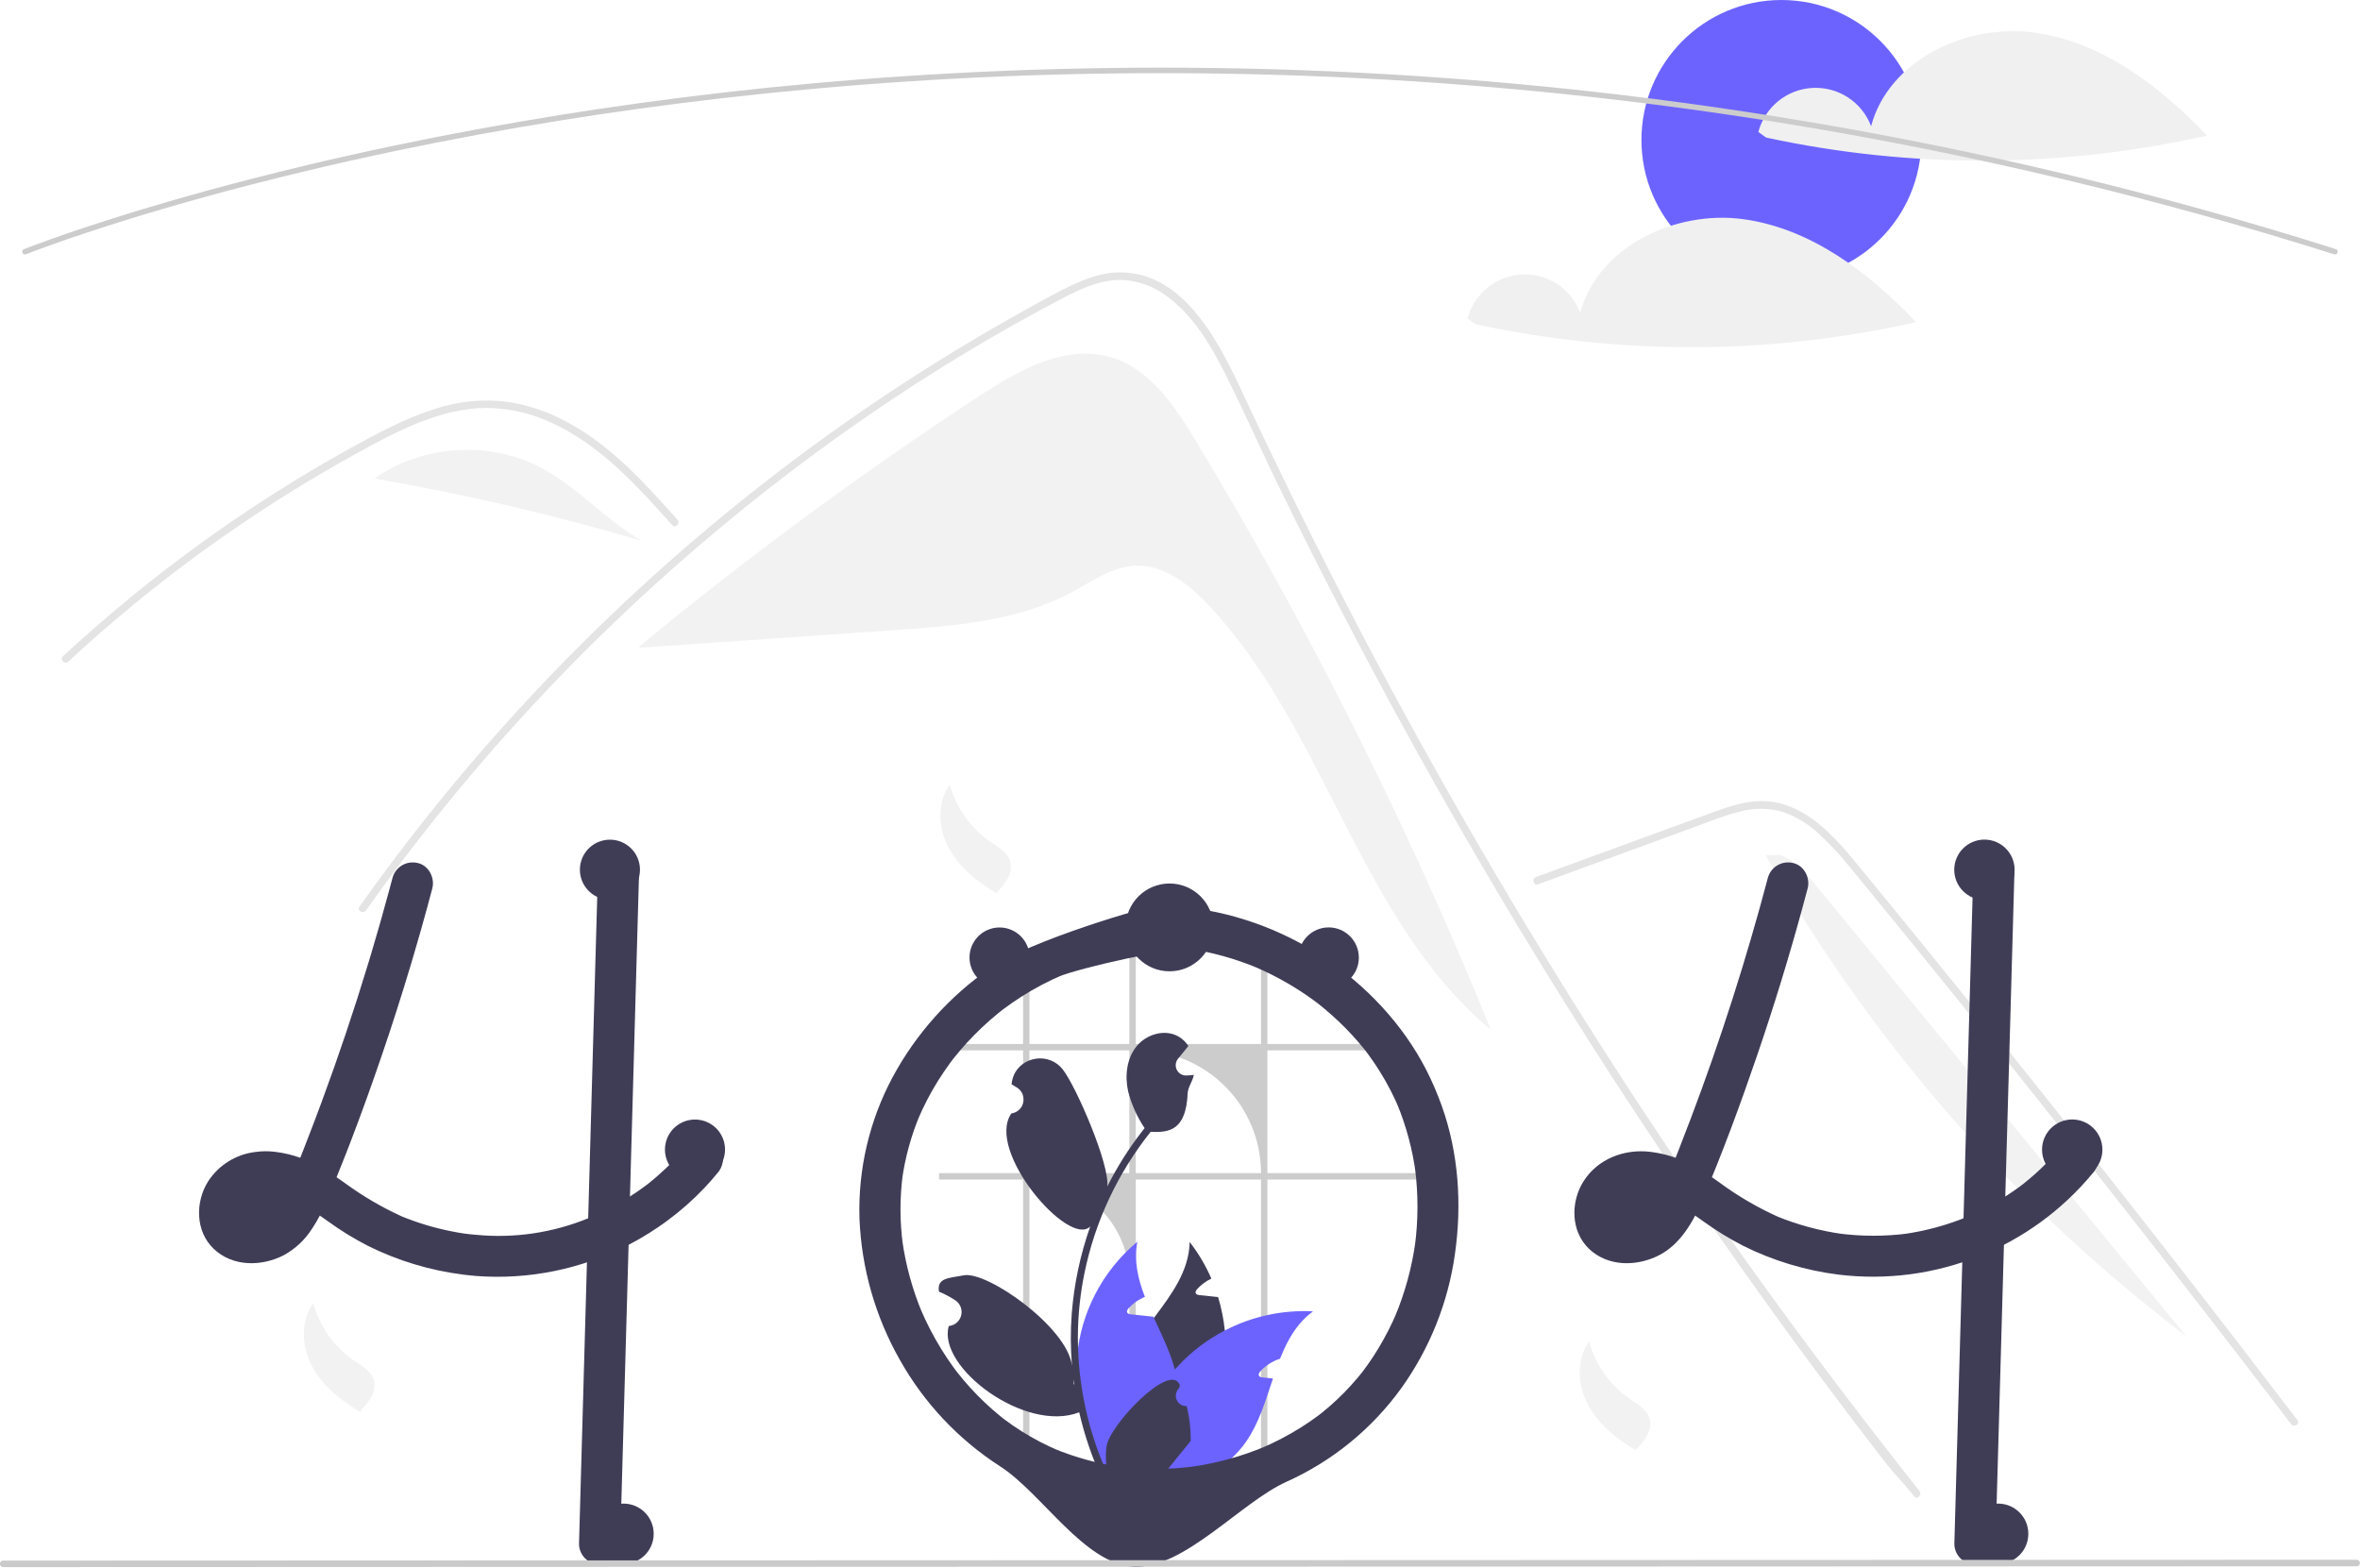
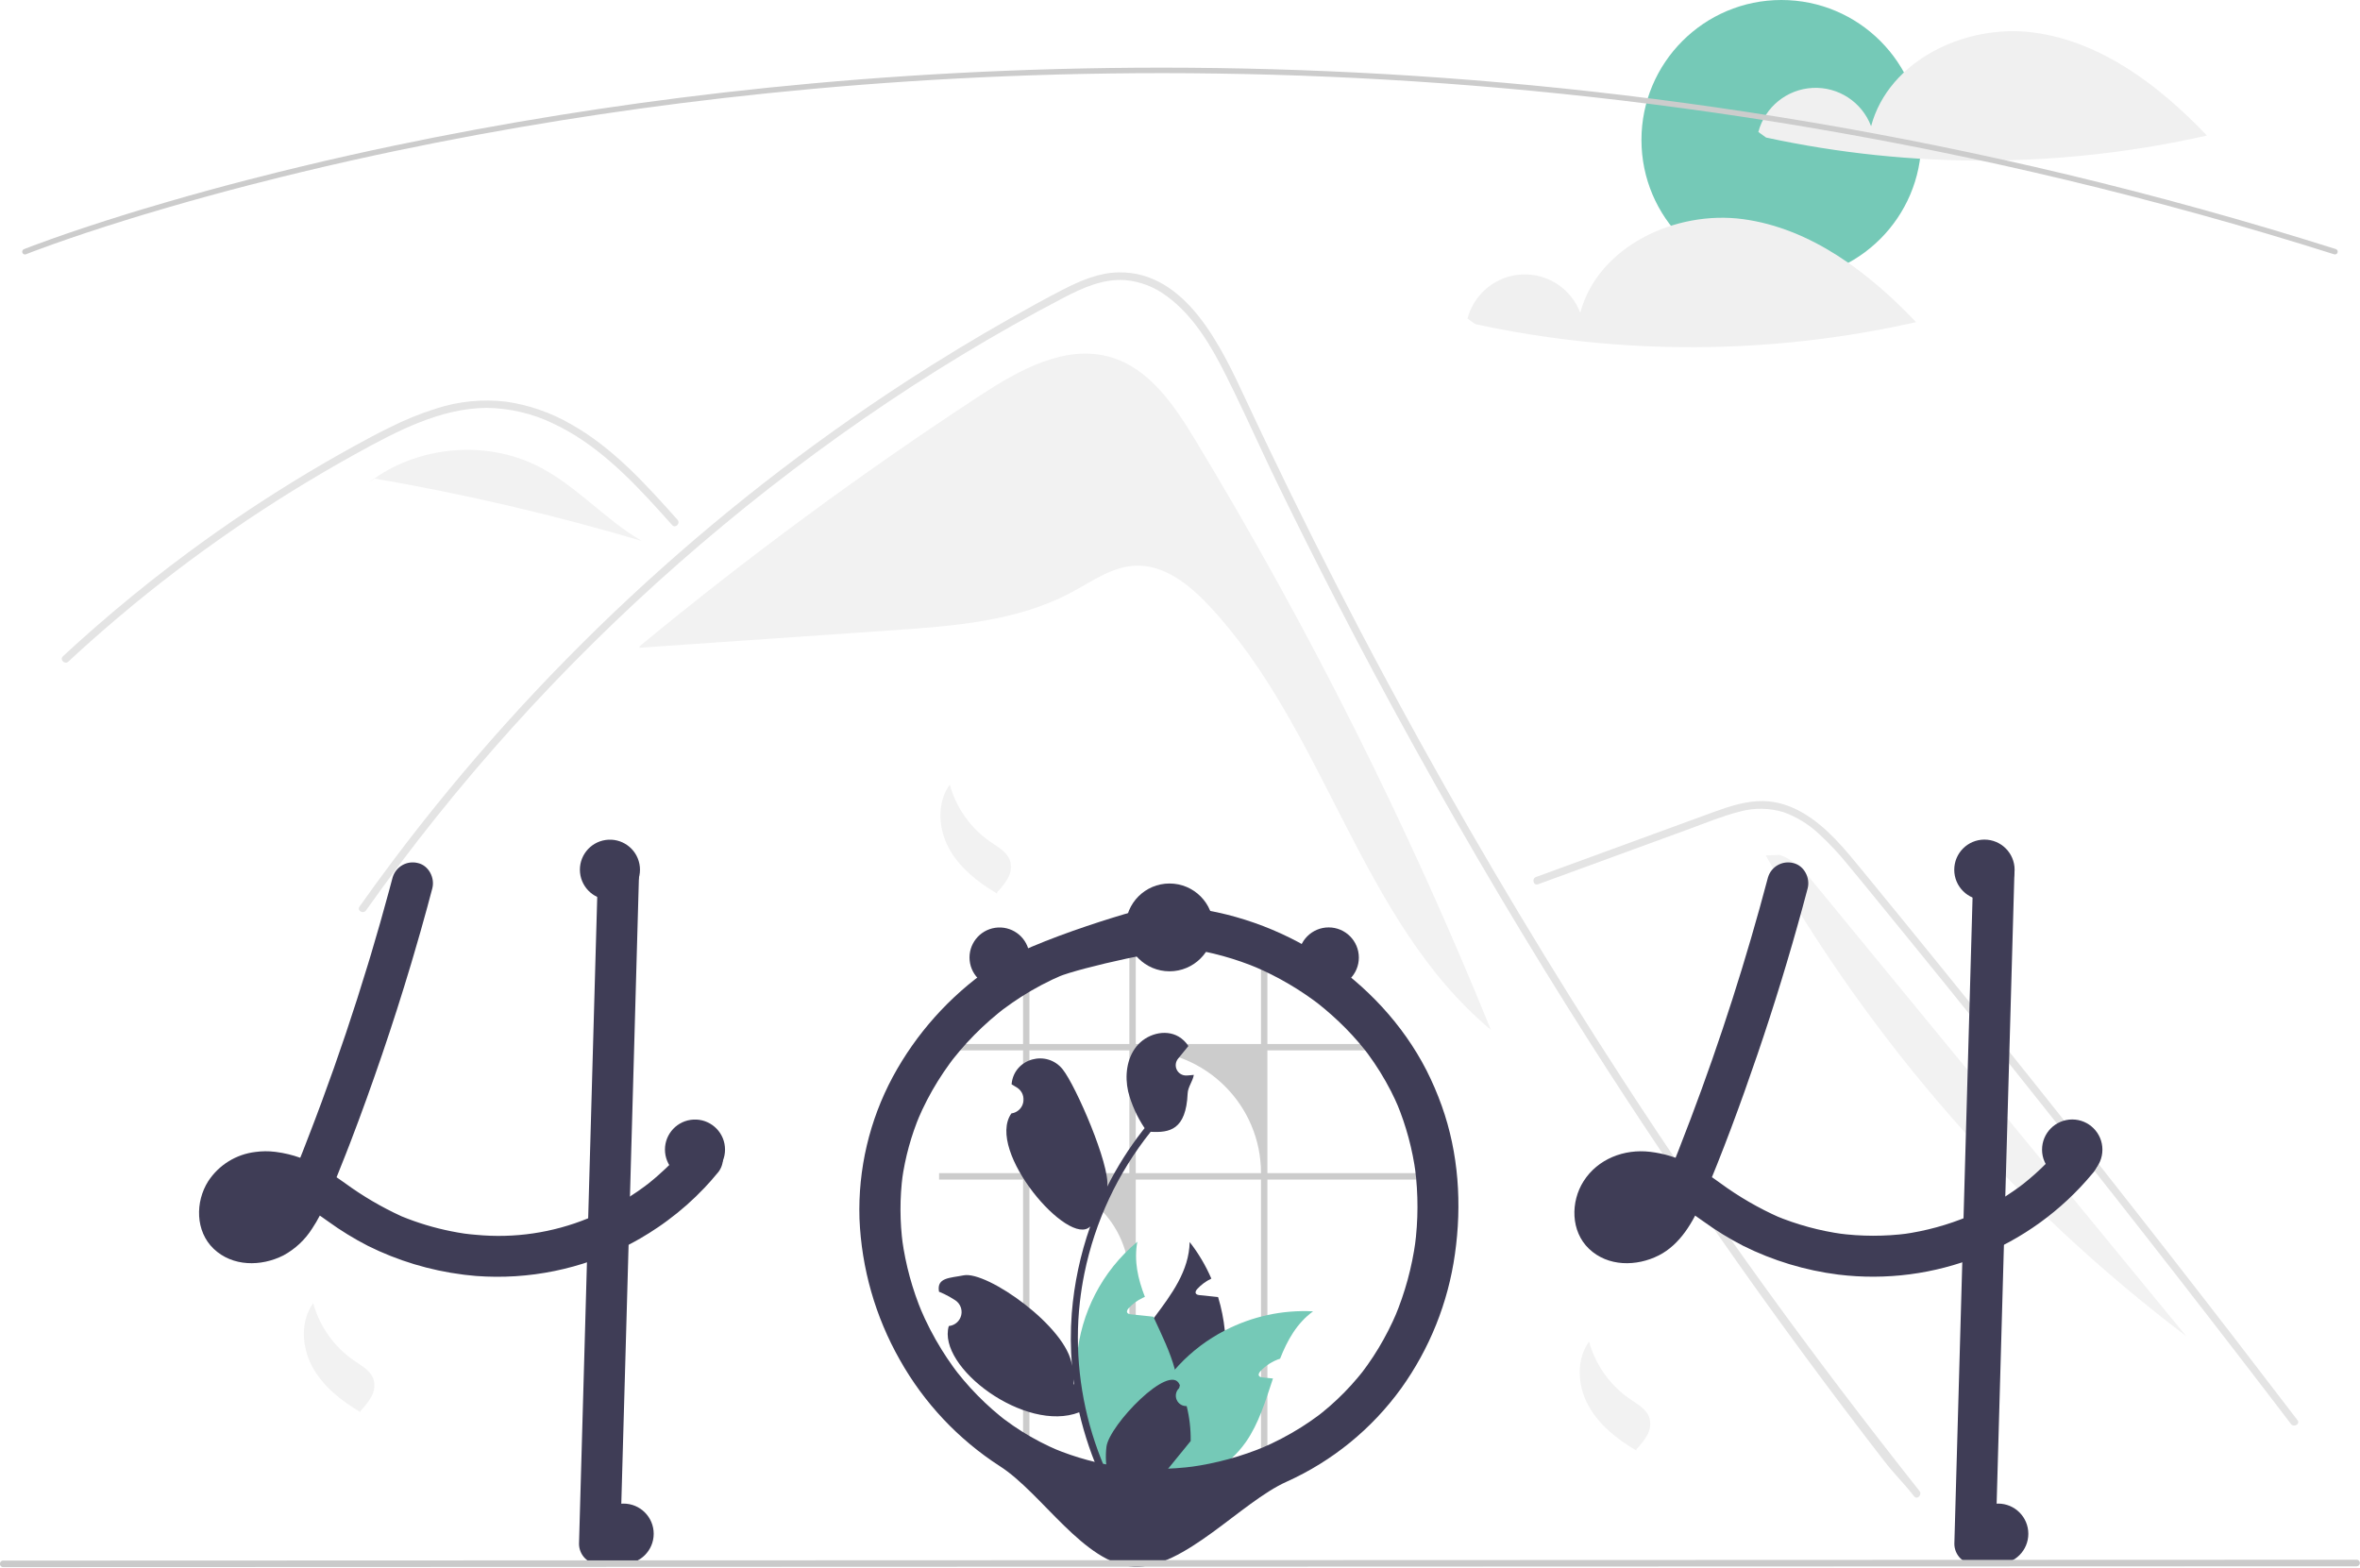
<svg xmlns="http://www.w3.org/2000/svg" data-name="Layer 1" width="860.131" height="571.148" viewBox="0 0 860.131 571.148">
  <path d="M605.67,324.953c-7.669-12.684-16.757-26.228-30.99-30.37-16.482-4.796-33.413,4.732-47.775,14.135a1392.157,1392.157,0,0,0-123.893,91.283l.043.492q46.226-3.188,92.451-6.376c22.265-1.535,45.296-3.283,64.972-13.816,7.467-3.997,14.745-9.336,23.206-9.708,10.512-.462,19.677,6.879,26.88,14.549,42.607,45.371,54.937,114.754,102.738,154.616A1516.995,1516.995,0,0,0,605.67,324.953Z" transform="translate(-169.9343 -164.426)" fill="#f2f2f2" />
  <path d="M867.571,709.781c-4.712-5.95-6.637-7.343-11.285-13.348q-56.764-73.416-106.708-151.792-33.924-53.23-64.483-108.504-14.549-26.278-28.3-52.969-10.67-20.695-20.865-41.638c-1.944-3.988-3.832-7.994-5.711-12.009-4.428-9.442-8.773-18.93-13.439-28.244-5.317-10.616-11.789-21.745-21.553-28.877a29.405,29.405,0,0,0-15.319-5.895c-7.948-.513-15.282,2.769-22.176,6.353-50.439,26.301-97.659,59.276-140.37,96.798A730.778,730.778,0,0,0,303.322,496.247c-1.008,1.439-3.392.064-2.374-1.384q6.009-8.498,12.257-16.813A734.817,734.817,0,0,1,500.805,303.064q18.248-11.826,37.183-22.542c6.362-3.603,12.752-7.16,19.251-10.497,6.371-3.273,13.137-6.215,20.416-6.325,24.77-.385,37.595,27.667,46.405,46.542q4.153,8.911,8.406,17.766,16.075,33.621,33.387,66.628,10.685,20.379,21.837,40.52,34.707,62.718,73.779,122.897c34.506,53.143,68.737,100.089,108.046,149.785C870.596,709.213,868.662,711.175,867.571,709.781Z" transform="translate(-169.9343 -164.426)" fill="#e4e4e4" />
  <path d="M414.916,355.804c-1.439-1.604-2.869-3.209-4.318-4.813-11.422-12.633-23.679-25.118-39.364-32.361a57.11,57.11,0,0,0-23.927-5.546c-8.562.028-16.932,2.273-24.843,5.418-3.74,1.494-7.398,3.19-11.001,4.996-4.116,2.072-8.159,4.281-12.183,6.509q-11.331,6.27-22.368,13.091-21.961,13.572-42.546,29.216-10.671,8.113-20.902,16.758-9.516,8.031-18.646,16.492c-1.302,1.201-3.245-.743-1.944-1.943,1.604-1.494,3.227-2.979,4.85-4.446q6.875-6.215,13.971-12.193,12.939-10.918,26.549-20.993,21.163-15.676,43.783-29.225,11.304-6.765,22.918-12.963c2.338-1.247,4.703-2.466,7.096-3.621a113.116,113.116,0,0,1,16.868-6.866,60.006,60.006,0,0,1,25.476-2.503,66.327,66.327,0,0,1,23.505,8.131c15.401,8.608,27.346,21.919,38.97,34.909C418.033,355.171,416.099,357.124,414.916,355.804Z" transform="translate(-169.9343 -164.426)" fill="#e4e4e4" />
  <path d="M730.477,486.711l36.905-13.498,18.323-6.702c5.968-2.183,11.921-4.667,18.09-6.23a28.539,28.539,0,0,1,16.374.209,37.738,37.738,0,0,1,12.771,7.917,103.64,103.64,0,0,1,10.475,11.186c3.989,4.794,7.92,9.639,11.868,14.467q24.441,29.891,48.563,60.041,24.121,30.15,47.92,60.556,23.857,30.48,47.385,61.216,2.882,3.765,5.76,7.534c1.06,1.388,3.449.02,2.375-1.388Q983.582,650.974,959.549,620.184q-24.092-30.864-48.516-61.466-24.424-30.601-49.179-60.937-6.167-7.558-12.354-15.099c-3.48-4.241-6.92-8.527-10.736-12.474-7.005-7.245-15.758-13.648-26.234-13.822-6.16-.102-12.121,1.852-17.844,3.923-6.17,2.232-12.325,4.506-18.486,6.759l-37.163,13.592-9.291,3.398c-1.649.603-.937,3.262.731,2.652Z" transform="translate(-169.9343 -164.426)" fill="#e4e4e4" />
  <path d="M366.377,334.526c-18.754-9.639-42.771-7.751-60.005,4.291a855.847,855.847,0,0,1,97.371,22.726C390.46,353.759,380.07,341.563,366.377,334.526Z" transform="translate(-169.9343 -164.426)" fill="#f2f2f2" />
  <path d="M306.188,338.784l-3.61,2.935c1.221-1.027,2.491-1.99,3.795-2.901C306.311,338.807,306.249,338.795,306.188,338.784Z" transform="translate(-169.9343 -164.426)" fill="#f2f2f2" />
  <path d="M831.549,486.846c-3.633-4.422-7.56-9.052-12.994-10.848l-5.073.2A575.436,575.436,0,0,0,966.749,651.418Q899.149,569.132,831.549,486.846Z" transform="translate(-169.9343 -164.426)" fill="#f2f2f2" />
  <path d="M516.084,450.367A37.481,37.481,0,0,0,531.015,471.325c2.82,1.92,6.157,3.762,7.122,7.035a8.379,8.379,0,0,1-.874,6.15,24.884,24.884,0,0,1-3.861,5.041l-.137.512c-6.998-4.147-13.656-9.393-17.522-16.551s-4.406-16.539.341-23.145" transform="translate(-169.9343 -164.426)" fill="#f2f2f2" />
  <path d="M749.084,653.367A37.481,37.481,0,0,0,764.015,674.325c2.82,1.92,6.157,3.762,7.122,7.035a8.379,8.379,0,0,1-.874,6.15,24.884,24.884,0,0,1-3.861,5.041l-.137.512c-6.998-4.147-13.656-9.393-17.522-16.551s-4.406-16.539.341-23.145" transform="translate(-169.9343 -164.426)" fill="#f2f2f2" />
  <path d="M284.084,639.367A37.481,37.481,0,0,0,299.015,660.325c2.82,1.92,6.157,3.762,7.122,7.035a8.379,8.379,0,0,1-.874,6.15,24.884,24.884,0,0,1-3.861,5.041l-.137.512c-6.998-4.147-13.656-9.393-17.522-16.551s-4.406-16.539.341-23.145" transform="translate(-169.9343 -164.426)" fill="#f2f2f2" />
-   <circle cx="649.249" cy="51" r="51" fill="#6c63ff" />
+   <circle cx="649.249" cy="51" r="51" fill="#75c9b7" />
  <path d="M911.219,176.296c-24.717-3.341-52.935,10.019-59.341,34.124a21.597,21.597,0,0,0-41.094,2.109l2.83,2.027a372.275,372.275,0,0,0,160.659-.726C957.079,195.76,935.935,179.637,911.219,176.296Z" transform="translate(-169.9343 -164.426)" fill="#f0f0f0" />
  <path d="M805.219,244.296c-24.717-3.341-52.935,10.019-59.341,34.124a21.597,21.597,0,0,0-41.094,2.109l2.83,2.027a372.275,372.275,0,0,0,160.659-.726C851.079,263.76,829.935,247.637,805.219,244.296Z" transform="translate(-169.9343 -164.426)" fill="#f0f0f0" />
  <path d="M1020.946,257.154a.982.982,0,0,1-.302-.047C756.237,173.489,523.199,184.424,374.264,208.321c-20.269,3.251-40.591,7.006-60.404,11.161-5.058,1.06-10.306,2.195-15.597,3.378-6.319,1.407-12.554,2.856-18.532,4.306q-3.873.917-7.595,1.849c-3.758.928-7.572,1.895-11.66,2.957-4.568,1.178-9.209,2.413-13.797,3.672a.442.442,0,0,1-.051.015l0.0.001c-5.183,1.415-10.338,2.871-15.323,4.325-2.698.779-5.304,1.548-7.799,2.307-.279.077-.526.151-.776.228l-.536.163c-.311.095-.617.188-.924.275l-.02.006 0.0.001-.812.252c-.968.293-1.912.579-2.841.864-24.545,7.566-38.038,12.949-38.171,13.002a1,1,0,1,1-.744-1.856c.134-.053,13.693-5.463,38.328-13.058.932-.286,1.879-.572,2.85-.866l.754-.234c.026-.01.052-.018.078-.025.305-.087.61-.18.919-.273l.537-.163c.268-.081.531-.161.801-.235,2.479-.754,5.093-1.524,7.798-2.307,4.987-1.455,10.147-2.911,15.334-4.328.016-.006.033-.01.049-.015v-.001c4.604-1.263,9.263-2.503,13.845-3.685,4.094-1.063,7.915-2.032,11.68-2.962q3.738-.93,7.609-1.853c5.985-1.451,12.233-2.902,18.563-4.312,5.299-1.184,10.556-2.322,15.622-3.383,19.843-4.162,40.198-7.923,60.497-11.179C523.096,182.415,756.467,171.463,1021.246,255.201a1.0 1,0,0,1-.301,1.953Z" transform="translate(-169.9343 -164.426)" fill="#ccc" />
  <path d="M432.923,584.266a6.729,6.729,0,0,0-1.7-2.67,6.43,6.43,0,0,0-.92-.71c-2.61-1.74-6.51-2.13-8.99,0a5.81,5.81,0,0,0-.69.71q-1.11,1.365-2.28,2.67c-1.28,1.46-2.59,2.87-3.96,4.24-.39.38-.78.77-1.18,1.15-.23.23-.46.45-.69.67-.88.84-1.78,1.65-2.69,2.45-.48.43-.96.85-1.45,1.26-.73.61-1.46,1.22-2.2,1.81-.07.05-.14.1-.21.16-.02.01-.03.03-.05.04-.01,0-.02,0-.03.02a.179.179,0,0,0-.07.05c-.22.15-.37.25-.48.34.04-.02.08-.05.12-.07-.18.14-.37.28-.55.42-1.75,1.29-3.54,2.53-5.37,3.69a99.21,99.21,0,0,1-14.22,7.55c-.33.13-.67.27-1.01.4a85.97,85.97,0,0,1-40.85,6.02q-2.13-.165-4.26-.45c-1.64-.24-3.27-.53-4.89-.86a97.932,97.932,0,0,1-18.02-5.44,118.652,118.652,0,0,1-20.66-12.12c-1-.71-2.01-1.42-3.02-2.11,1.15-2.82,2.28-5.64,3.38-8.48.55-1.37,1.08-2.74,1.6-4.12,4.09-10.63,7.93-21.36,11.61-32.13q5.58-16.365,10.53-32.92.51-1.68.99-3.36,2.595-8.745,4.98-17.53c.15-.57.31-1.13.45-1.7q.69-2.52,1.35-5.04c1-3.79-1.26-8.32-5.24-9.23a7.634,7.634,0,0,0-9.22,5.24c-.43,1.62-.86,3.23-1.3,4.85q-3.165,11.745-6.66,23.41-.51,1.68-1.02,3.36-7.71,25.41-16.93,50.31-1.11,3.015-2.25,6.01c-.37.98-.74,1.96-1.12,2.94-.73,1.93-1.48,3.86-2.23,5.79-.43,1.13-.87,2.26-1.31,3.38-.29.71-.57,1.42-.85,2.12a41.809,41.809,0,0,0-8.81-2.12l-.48-.06a27.397,27.397,0,0,0-7.01.06,23.914,23.914,0,0,0-17.24,10.66c-4.77,7.51-4.71,18.25,1.98,24.63,6.89,6.57,17.32,6.52,25.43,2.41a28.351,28.351,0,0,0,10.52-9.86,50.569,50.569,0,0,0,2.74-4.65c.21.14.42.28.63.43.8.56,1.6,1.13,2.39,1.69a111.738,111.738,0,0,0,14.51,8.91,108.359,108.359,0,0,0,34.62,10.47c.27.03.53.07.8.1,1.33.17,2.67.3,4.01.41a103.782,103.782,0,0,0,55.58-11.36q2.175-1.125,4.31-2.36,3.315-1.92,6.48-4.08c1.15-.78,2.27-1.57,3.38-2.4a101.042,101.042,0,0,0,13.51-11.95q2.355-2.475,4.51-5.11a8.061,8.061,0,0,0,2.2-5.3A7.564,7.564,0,0,0,432.923,584.266Zm-165.59,23.82c.21-.15.42-.31.62-.47C267.893,607.766,267.603,607.936,267.333,608.086Zm3.21-3.23c-.23.26-.44.52-.67.78a23.366,23.366,0,0,1-2.25,2.2c-.11.1-.23.2-.35.29a.01.01,0,0,0-.01.01,3.804,3.804,0,0,0-.42.22q-.645.39-1.32.72a17.005,17.005,0,0,1-2.71.75,16.799,16.799,0,0,1-2.13.02h-.02a14.823,14.823,0,0,1-1.45-.4c-.24-.12-.47-.26-.7-.4-.09-.08-.17-.16-.22-.21a2.44,2.44,0,0,1-.27-.29.01.01,0,0,0-.01-.01c-.11-.2-.23-.4-.34-.6a.031.031,0,0,1-.01-.02c-.08-.25-.15-.51-.21-.77a12.511,12.511,0,0,1,.01-1.37,13.467,13.467,0,0,1,.54-1.88,11.068,11.068,0,0,1,.69-1.26c.02-.04.12-.2.23-.38.01-.01.01-.01.01-.02.15-.17.3-.35.46-.51.27-.3.56-.56.85-.83a18.022,18.022,0,0,1,1.75-1.01,19.481,19.481,0,0,1,2.93-.79,24.989,24.989,0,0,1,4.41.04,30.301,30.301,0,0,1,4.1,1.01,36.945,36.945,0,0,1-2.77,4.54C270.623,604.746,270.583,604.806,270.543,604.856Zm-11.12-3.29a2.18,2.18,0,0,1-.31.39A1.409,1.409,0,0,1,259.423,601.566Z" transform="translate(-169.9343 -164.426)" fill="#3f3d56" />
  <path d="M402.863,482.136q-.135,4.71-.27,9.42-.285,10.455-.59,20.92-.315,11.775-.66,23.54-.165,6.075-.34,12.15-.465,16.365-.92,32.72c-.03,1.13-.07,2.25-.1,3.38q-.225,8.115-.45,16.23-.255,8.805-.5,17.61-.18,6.6-.37,13.21-1.35,47.895-2.7,95.79a7.648,7.648,0,0,1-7.5,7.5,7.561,7.561,0,0,1-7.5-7.5q.75-26.94,1.52-53.88.675-24.36,1.37-48.72.225-8.025.45-16.06.345-12.09.68-24.18c.03-1.13.07-2.25.1-3.38.02-.99.05-1.97.08-2.96q.66-23.475,1.32-46.96.27-9.24.52-18.49.3-10.545.6-21.08c.09-3.09.17-6.17.26-9.26a7.648,7.648,0,0,1,7.5-7.5A7.561,7.561,0,0,1,402.863,482.136Z" transform="translate(-169.9343 -164.426)" fill="#3f3d56" />
  <path d="M814.291,484.217a893.238,893.238,0,0,1-28.161,87.941c-3.007,7.946-6.083,15.877-9.371,23.712l.756-1.792a54.583,54.583,0,0,1-5.59,10.612q-.229.321-.467.636,1.166-1.49.443-.589c-.254.301-.505.602-.768.895a23.664,23.664,0,0,1-2.249,2.203q-.301.258-.612.504l.938-.729c-.109.257-.873.597-1.111.743a18.254,18.254,0,0,1-2.405,1.219l1.792-.756a19.086,19.086,0,0,1-4.231,1.161l1.994-.268a17.021,17.021,0,0,1-4.298.046l1.994.268a14.002,14.002,0,0,1-3.405-.917l1.792.756a12.012,12.012,0,0,1-1.679-.896c-.271-.177-1.105-.809-.015.025,1.133.866.146.074-.088-.156-.194-.192-.37-.4-.56-.595-.882-.905.996,1.557.397.499a18.182,18.182,0,0,1-.878-1.637l.756,1.792a11.925,11.925,0,0,1-.728-2.651l.268,1.994a13.651,13.651,0,0,1-.003-3.405l-.268,1.994a15.964,15.964,0,0,1,.995-3.68l-.756,1.792a16.729,16.729,0,0,1,1.178-2.298,6.729,6.729,0,0,1,.729-1.071c.049.016-1.269,1.513-.569.757.183-.198.354-.406.539-.602.296-.314.614-.601.926-.898,1.045-.994-1.462.966-.257.179a19.049,19.049,0,0,1,2.749-1.499l-1.792.756a20.311,20.311,0,0,1,4.995-1.34l-1.994.268a25.628,25.628,0,0,1,6.461.076l-1.994-.268a33.211,33.211,0,0,1,7.892,2.22l-1.792-.756c5.39,2.314,10.163,5.749,14.928,9.118a111.95,111.95,0,0,0,14.506,8.906,108.388,108.388,0,0,0,34.622,10.474,103.933,103.933,0,0,0,92.586-36.752,8.078,8.078,0,0,0,2.197-5.303,7.632,7.632,0,0,0-2.197-5.303c-2.752-2.526-7.949-3.239-10.607,0a95.636,95.636,0,0,1-8.107,8.727q-2.017,1.914-4.142,3.71-1.214,1.026-2.461,2.011c-.393.311-1.619,1.138.263-.197-.431.306-.845.64-1.271.955a99.269,99.269,0,0,1-20.332,11.565l1.792-.756a96.836,96.836,0,0,1-24.171,6.622l1.994-.268a97.643,97.643,0,0,1-25.754-.038l1.994.268a99.8,99.8,0,0,1-24.857-6.77l1.792.756a116.025,116.025,0,0,1-21.736-12.591,86.877,86.877,0,0,0-11.113-6.994,42.824,42.824,0,0,0-14.438-4.389c-9.439-1.111-19.057,2.566-24.246,10.72-4.776,7.505-4.714,18.244,1.974,24.625,6.888,6.572,17.318,6.517,25.436,2.406,7.817-3.959,12.513-12.185,15.815-19.942,7.431-17.455,14.01-35.314,20.14-53.263q9.097-26.637,16.499-53.813.917-3.366,1.807-6.739c1.001-3.789-1.261-8.32-5.238-9.226a7.633,7.633,0,0,0-9.226,5.238Z" transform="translate(-169.9343 -164.426)" fill="#3f3d56" />
  <path d="M889.124,482.136l-2.7,95.793-2.685,95.294-1.518,53.884a7.565,7.565,0,0,0,7.5,7.5,7.649,7.649,0,0,0,7.5-7.5l2.7-95.793,2.685-95.294,1.518-53.884a7.565,7.565,0,0,0-7.5-7.5,7.649,7.649,0,0,0-7.5,7.5Z" transform="translate(-169.9343 -164.426)" fill="#3f3d56" />
  <path d="M629.526,700.361h2.329V594.319h54.329v-2.323H631.855V547.252H673.81q-.923-1.173-1.899-2.317H631.855V515.382c-.77-.328-1.547-.645-2.329-.944V544.935h-45.652V507.07c-.782.036-1.553.09-2.329.155v37.71h-36.42V516.684c-.782.346-1.553.711-2.317,1.093V544.935h-30.616v2.317h30.616v44.744h-30.616v2.323h30.616V700.361h2.317V594.319a36.413,36.413,0,0,1,36.42,36.42v69.622h2.329V594.319h45.652Zm-84.401-108.365V547.252h36.42v44.744Zm38.749,0V547.252h.914a44.741,44.741,0,0,1,44.738,44.744Z" transform="translate(-169.9343 -164.426)" opacity="0.2" />
  <path d="M615.303,668.566a63.059,63.059,0,0,1-20.05,33.7c-.74.64-1.48,1.26-2.25,1.87q-2.805.255-5.57.52c-1.53.14-3.04.29-4.54.43l-.27.03-.19-1.64-.76-6.64a37.623,37.623,0,0,1-3.3-32.44c2.64-7.12,7.42-13.41,12.12-19.65,6.49-8.62,12.8-17.14,13.03-27.65a60.544,60.544,0,0,1,7.9,13.33,16.432,16.432,0,0,0-5.12,3.77c-.41.45-.82,1.08-.54,1.62.24.46.84.57,1.36.63,1.25.13,2.51.26,3.76.39,1,.11,2,.21,3,.32a63.99,63.99,0,0,1,2.45,12.18A61.189,61.189,0,0,1,615.303,668.566Z" transform="translate(-169.9343 -164.426)" fill="#3f3d56" />
-   <path d="M648.503,642.356c-5.9,4.29-9.35,10.46-12.03,17.26a16.628,16.628,0,0,0-7.17,4.58c-.41.45-.82,1.08-.54,1.62.24.46.84.57,1.36.63,1.25.13,2.51.26,3.76.39-2.68,8.04-5.14,16.36-9.88,23.15a36.989,36.989,0,0,1-12.03,10.91,38.492,38.492,0,0,1-4.02,1.99q-7.62.585-14.95,1.25-2.805.255-5.57.52c-1.53.14-3.04.29-4.54.43q-.015-.825,0-1.65a63.304,63.304,0,0,1,15.25-39.86c.45-.52.91-1.03,1.38-1.54a61.792,61.792,0,0,1,16.81-12.7A62.654,62.654,0,0,1,648.503,642.356Z" transform="translate(-169.9343 -164.426)" fill="#6c63ff" />
-   <path d="M589.163,699.526l-1.15,3.4-.58,1.73c-1.53.14-3.04.29-4.54.43l-.27.03c-1.66.17-3.31.34-4.96.51-.43-.5-.86-1.01-1.28-1.53a62.03,62.03,0,0,1,8.07-87.11c-1.32,6.91.22,13.53,2.75,20.1-.27.11-.53.22-.78.34a16.432,16.432,0,0,0-5.12,3.77c-.41.45-.82,1.08-.54,1.62.24.46.84.57,1.36.63,1.25.13,2.51.26,3.76.39,1,.11,2,.21,3,.32q.705.075,1.41.15c.07.15.13.29.2.44,2.85,6.18,5.92,12.39,7.65,18.83a43.666,43.666,0,0,1,1.02,4.91A37.604,37.604,0,0,1,589.163,699.526Z" transform="translate(-169.9343 -164.426)" fill="#6c63ff" />
+   <path d="M648.503,642.356c-5.9,4.29-9.35,10.46-12.03,17.26a16.628,16.628,0,0,0-7.17,4.58c-.41.45-.82,1.08-.54,1.62.24.46.84.57,1.36.63,1.25.13,2.51.26,3.76.39-2.68,8.04-5.14,16.36-9.88,23.15a36.989,36.989,0,0,1-12.03,10.91,38.492,38.492,0,0,1-4.02,1.99q-7.62.585-14.95,1.25-2.805.255-5.57.52c-1.53.14-3.04.29-4.54.43q-.015-.825,0-1.65a63.304,63.304,0,0,1,15.25-39.86c.45-.52.91-1.03,1.38-1.54a61.792,61.792,0,0,1,16.81-12.7A62.654,62.654,0,0,1,648.503,642.356Z" transform="translate(-169.9343 -164.426)" fill="#75c9b7" />
+   <path d="M589.163,699.526l-1.15,3.4-.58,1.73c-1.53.14-3.04.29-4.54.43l-.27.03c-1.66.17-3.31.34-4.96.51-.43-.5-.86-1.01-1.28-1.53a62.03,62.03,0,0,1,8.07-87.11c-1.32,6.91.22,13.53,2.75,20.1-.27.11-.53.22-.78.34a16.432,16.432,0,0,0-5.12,3.77c-.41.45-.82,1.08-.54,1.62.24.46.84.57,1.36.63,1.25.13,2.51.26,3.76.39,1,.11,2,.21,3,.32q.705.075,1.41.15c.07.15.13.29.2.44,2.85,6.18,5.92,12.39,7.65,18.83a43.666,43.666,0,0,1,1.02,4.91A37.604,37.604,0,0,1,589.163,699.526Z" transform="translate(-169.9343 -164.426)" fill="#75c9b7" />
  <path d="M689.821,554.487c-8.609-16.792-21.946-30.921-37.632-41.304a114.237,114.237,0,0,0-52.563-18.38q-3.69-.335-7.399-.393c-2.921-.044-46.866,12.632-61.587,22.982a114.295,114.295,0,0,0-35.333,39.527,102.5,102.5,0,0,0-12.126,51.633,113.564,113.564,0,0,0,14.703,51.476,110.475,110.475,0,0,0,36.444,38.746C549.667,708.561,565.074,734.51,583.183,735.426c18.246.923,39.054-23.555,55.695-30.987a104.425,104.425,0,0,0,41.726-34.005,110.25,110.25,0,0,0,19.599-48.948c2.574-18.083,1.374-36.733-4.801-54.016a111.86,111.86,0,0,0-5.58-12.983c-1.78-3.505-6.996-4.796-10.261-2.691a7.68,7.68,0,0,0-2.691,10.261q1.568,3.088,2.915,6.278l-.756-1.792a101.151,101.151,0,0,1,6.876,25.538l-.268-1.994a109.229,109.229,0,0,1-.066,28.683l.268-1.994a109.734,109.734,0,0,1-7.555,27.674l.756-1.792a104.212,104.212,0,0,1-6.672,13.098q-1.923,3.186-4.081,6.222c-.632.888-1.283,1.761-1.939,2.631-.856,1.136,1.167-1.483.282-.369-.151.19-.3.38-.452.569q-.681.852-1.382,1.688a93.613,93.613,0,0,1-10.176,10.384q-1.366,1.192-2.778,2.331c-.469.378-.932.773-1.421,1.125.019-.013,1.58-1.199.656-.511-.29.216-.579.436-.87.652q-2.91,2.156-5.974,4.092a103.485,103.485,0,0,1-14.756,7.713l1.792-.756a109.215,109.215,0,0,1-27.597,7.552l1.994-.268a108.154,108.154,0,0,1-28.589.051l1.994.268a99.835,99.835,0,0,1-25.095-6.784l1.792.756a93.643,93.643,0,0,1-13.416-6.991q-3.174-2-6.184-4.247c-.286-.214-.57-.43-.855-.645-.915-.691.658.51.67.518a19.169,19.169,0,0,1-1.535-1.225q-1.454-1.184-2.861-2.422a101.989,101.989,0,0,1-10.493-10.709q-1.213-1.434-2.374-2.911c-.335-.426-.947-1.29.404.529-.178-.239-.362-.474-.542-.712q-.647-.858-1.276-1.728-2.203-3.048-4.188-6.246a109.29,109.29,0,0,1-7.805-15.108l.756,1.792a106.588,106.588,0,0,1-7.34-26.837l.268,1.994a97.866,97.866,0,0,1-.048-25.636l-.268,1.994A94.673,94.673,0,0,1,505.276,570.55l-.756,1.792a101.557,101.557,0,0,1,7.195-13.856q2.066-3.323,4.378-6.485.525-.718,1.062-1.428c.324-.428,1.215-1.493-.305.388.149-.184.293-.374.439-.56q1.269-1.608,2.6-3.165A107.402,107.402,0,0,1,530.772,536.215q1.474-1.292,2.995-2.529.691-.562,1.391-1.113c.187-.147.376-.291.562-.439-1.997,1.59-.555.433-.102.093q3.134-2.348,6.435-4.461a103.644,103.644,0,0,1,15.387-8.108l-1.792.756c7.76-3.258,42.141-10.949,48.394-10.11l-1.994-.268A106.225,106.225,0,0,1,628.768,517.419l-1.792-.756a110.313,110.313,0,0,1,12.6,6.329q3.043,1.784,5.967,3.763,1.384.937,2.738,1.915.677.489,1.346.989c.248.185.494.373.741.558,1.039.779-1.431-1.128-.342-.267a110.843,110.843,0,0,1,10.368,9.253q2.401,2.445,4.637,5.045,1.147,1.334,2.246,2.708c.364.455,1.605,2.101.084.085.372.493.747.982,1.114,1.479a97.977,97.977,0,0,1,8.392,13.538c1.793,3.498,6.987,4.802,10.261,2.691A7.677,7.677,0,0,0,689.821,554.487Z" transform="translate(-169.9343 -164.426)" fill="#3f3d56" />
  <path d="M602.431,676.882a3.78,3.78,0,0,1-2.739-6.551c.095-.379.164-.651.259-1.03q-.051-.124-.103-.247c-3.48-8.298-25.685,14.833-26.645,22.632a30.029,30.029,0,0,0,.527,10.328A120.392,120.392,0,0,1,562.778,652.01a116.202,116.202,0,0,1,.721-12.963q.597-5.293,1.657-10.511a121.787,121.787,0,0,1,24.151-51.616c6.874.384,12.898-.663,13.48-13.985.103-2.37,1.861-4.422,2.248-6.756-.656.086-1.323.14-1.979.183-.204.011-.42.021-.624.032l-.077.003a3.745,3.745,0,0,1-3.076-6.101q.425-.523.851-1.046c.43-.538.871-1.065,1.302-1.603a1.865,1.865,0,0,0,.14-.161c.495-.613.99-1.216,1.485-1.829a10.829,10.829,0,0,0-3.55-3.432c-4.959-2.905-11.801-.893-15.384,3.593-3.593,4.486-4.271,10.779-3.023,16.384a43.398,43.398,0,0,0,6.003,13.383c-.269.344-.549.678-.818,1.022a122.574,122.574,0,0,0-12.794,20.268c1.016-7.939-11.412-36.608-16.218-42.681-5.773-7.294-17.611-4.111-18.628,5.136q-.015.134-.029.268,1.071.604,2.096,1.282a5.127,5.127,0,0,1-2.067,9.33l-.105.016c-9.556,13.644,21.077,49.155,28.745,41.181a125.11,125.11,0,0,0-6.734,31.693,118.664,118.664,0,0,0,.086,19.16l-.032-.226C558.902,648.154,529.674,627.514,521.139,629.233c-4.917.99-9.76.765-9.013,5.725q.018.119.036.237a34.442,34.442,0,0,1,3.862,1.861q1.071.604,2.096,1.282a5.127,5.127,0,0,1-2.067,9.33l-.105.016c-.075.011-.14.022-.215.032-4.35,14.966,27.907,39.12,47.518,31.435h.011a125.075,125.075,0,0,0,8.402,24.528H601.679c.108-.334.204-.678.301-1.011a34.102,34.102,0,0,1-8.305-.495c2.227-2.733,4.454-5.487,6.681-8.219a1.861,1.861,0,0,0,.14-.161c1.13-1.398,2.27-2.786,3.399-4.185l.001-.002a49.952,49.952,0,0,0-1.464-12.725Zm-34.371-67.613.016-.021-.016.043Zm-6.648,59.932-.258-.581c.011-.42.011-.839,0-1.269,0-.118-.021-.237-.021-.355.097.742.183,1.485.29,2.227Z" transform="translate(-169.9343 -164.426)" fill="#3f3d56" />
  <circle cx="95.249" cy="439" r="11" fill="#3f3d56" />
  <circle cx="227.249" cy="559" r="11" fill="#3f3d56" />
  <circle cx="728.249" cy="559" r="11" fill="#3f3d56" />
  <circle cx="755.249" cy="419" r="11" fill="#3f3d56" />
  <circle cx="723.249" cy="317" r="11" fill="#3f3d56" />
  <path d="M434.183,583.426a10.949,10.949,0,1,1-.21-2.16A10.992,10.992,0,0,1,434.183,583.426Z" transform="translate(-169.9343 -164.426)" fill="#3f3d56" />
  <circle cx="484.249" cy="349" r="11" fill="#3f3d56" />
  <path d="M545.183,513.426a10.949,10.949,0,1,1-.21-2.16A10.992,10.992,0,0,1,545.183,513.426Z" transform="translate(-169.9343 -164.426)" fill="#3f3d56" />
  <path d="M403.183,481.426a10.949,10.949,0,1,1-.21-2.16A10.992,10.992,0,0,1,403.183,481.426Z" transform="translate(-169.9343 -164.426)" fill="#3f3d56" />
  <circle cx="599.249" cy="443" r="11" fill="#3f3d56" />
  <circle cx="426.249" cy="338" r="16" fill="#3f3d56" />
  <path d="M1028.875,735.267l-857.75.307a1.191,1.191,0,1,1,0-2.381l857.75-.307a1.191,1.191,0,0,1,0,2.381Z" transform="translate(-169.9343 -164.426)" fill="#cacaca" />
</svg>
